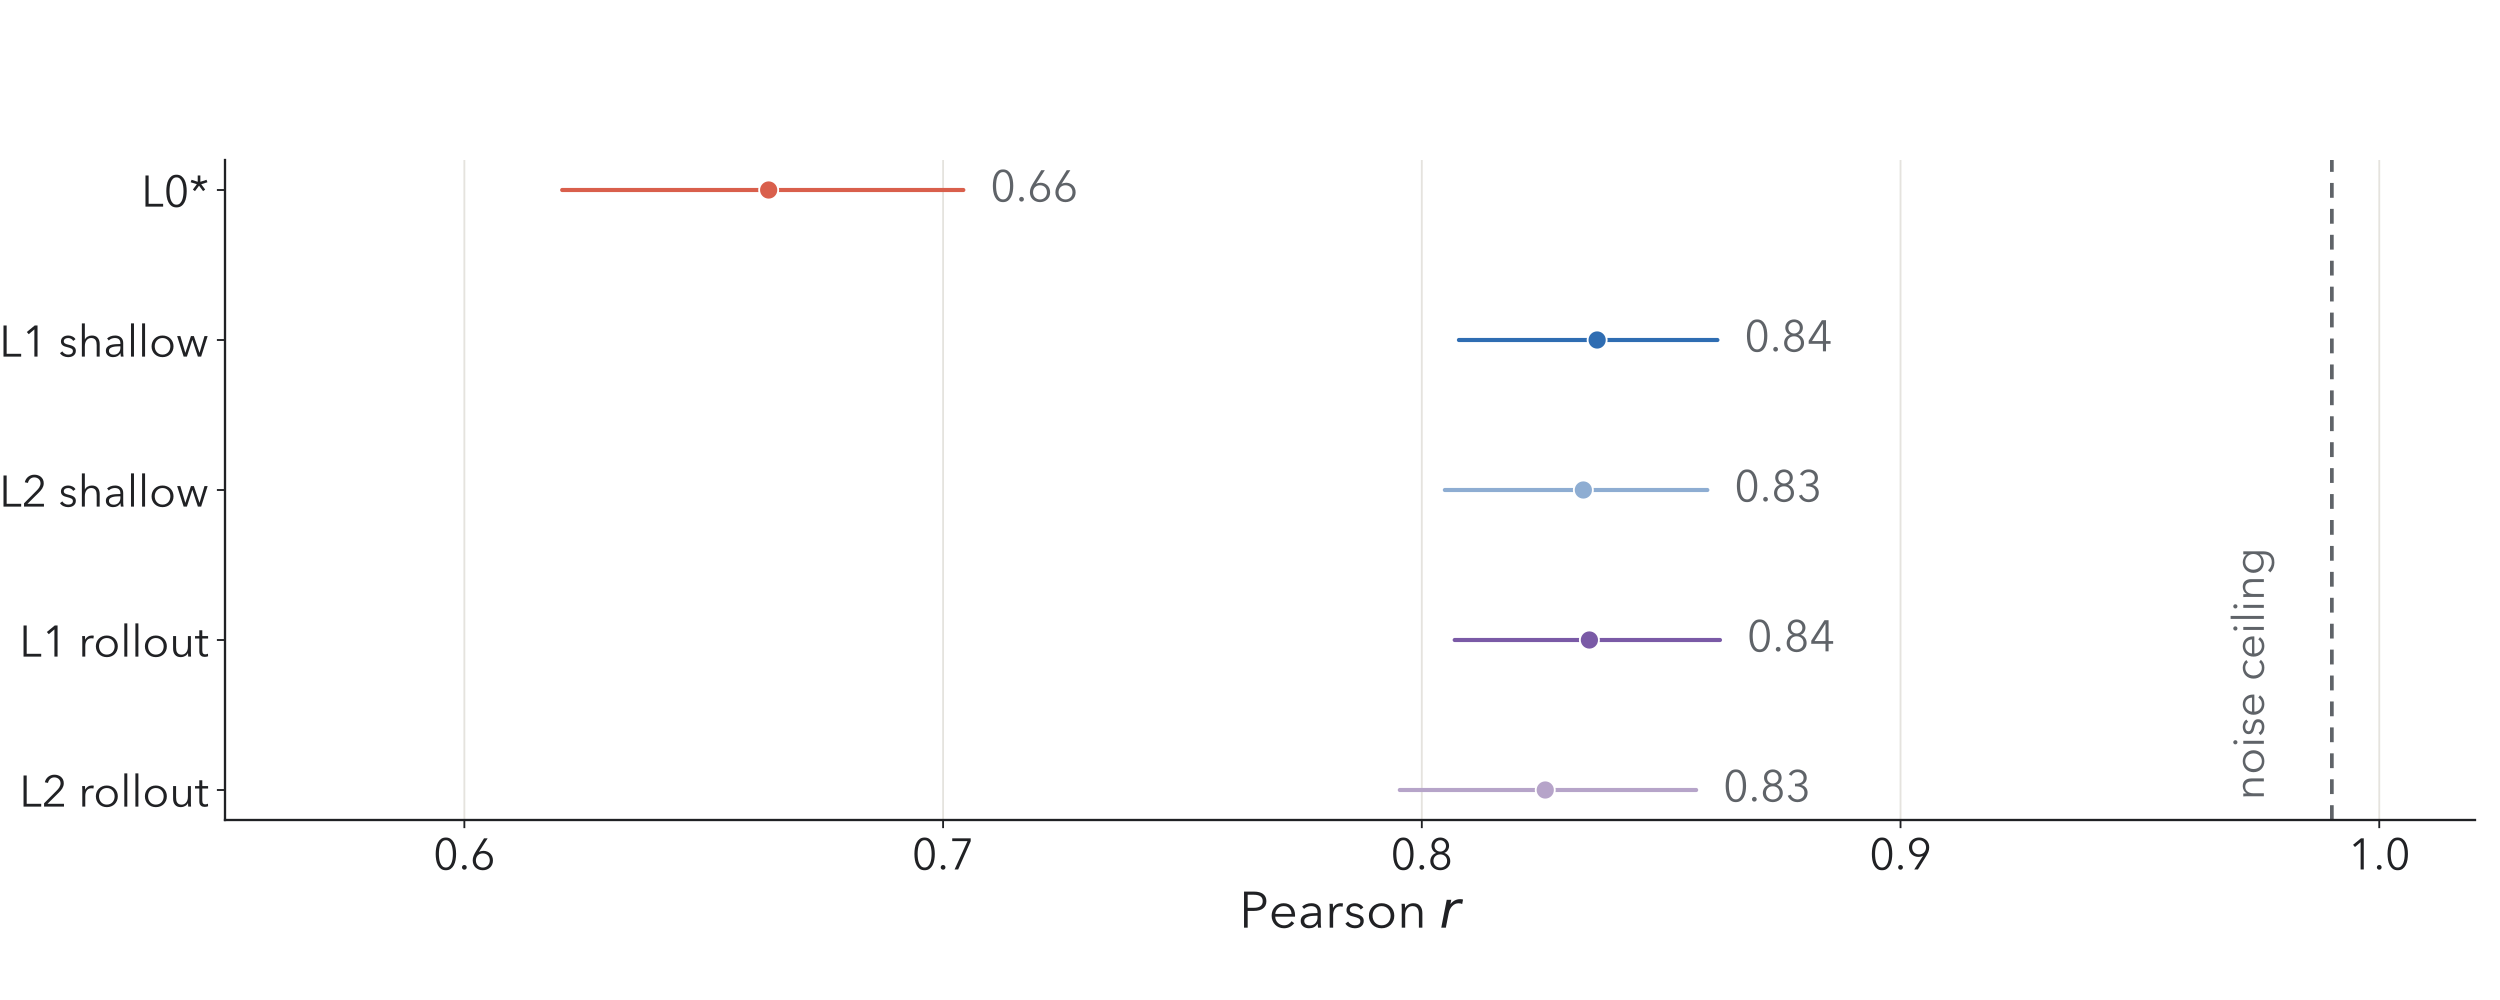
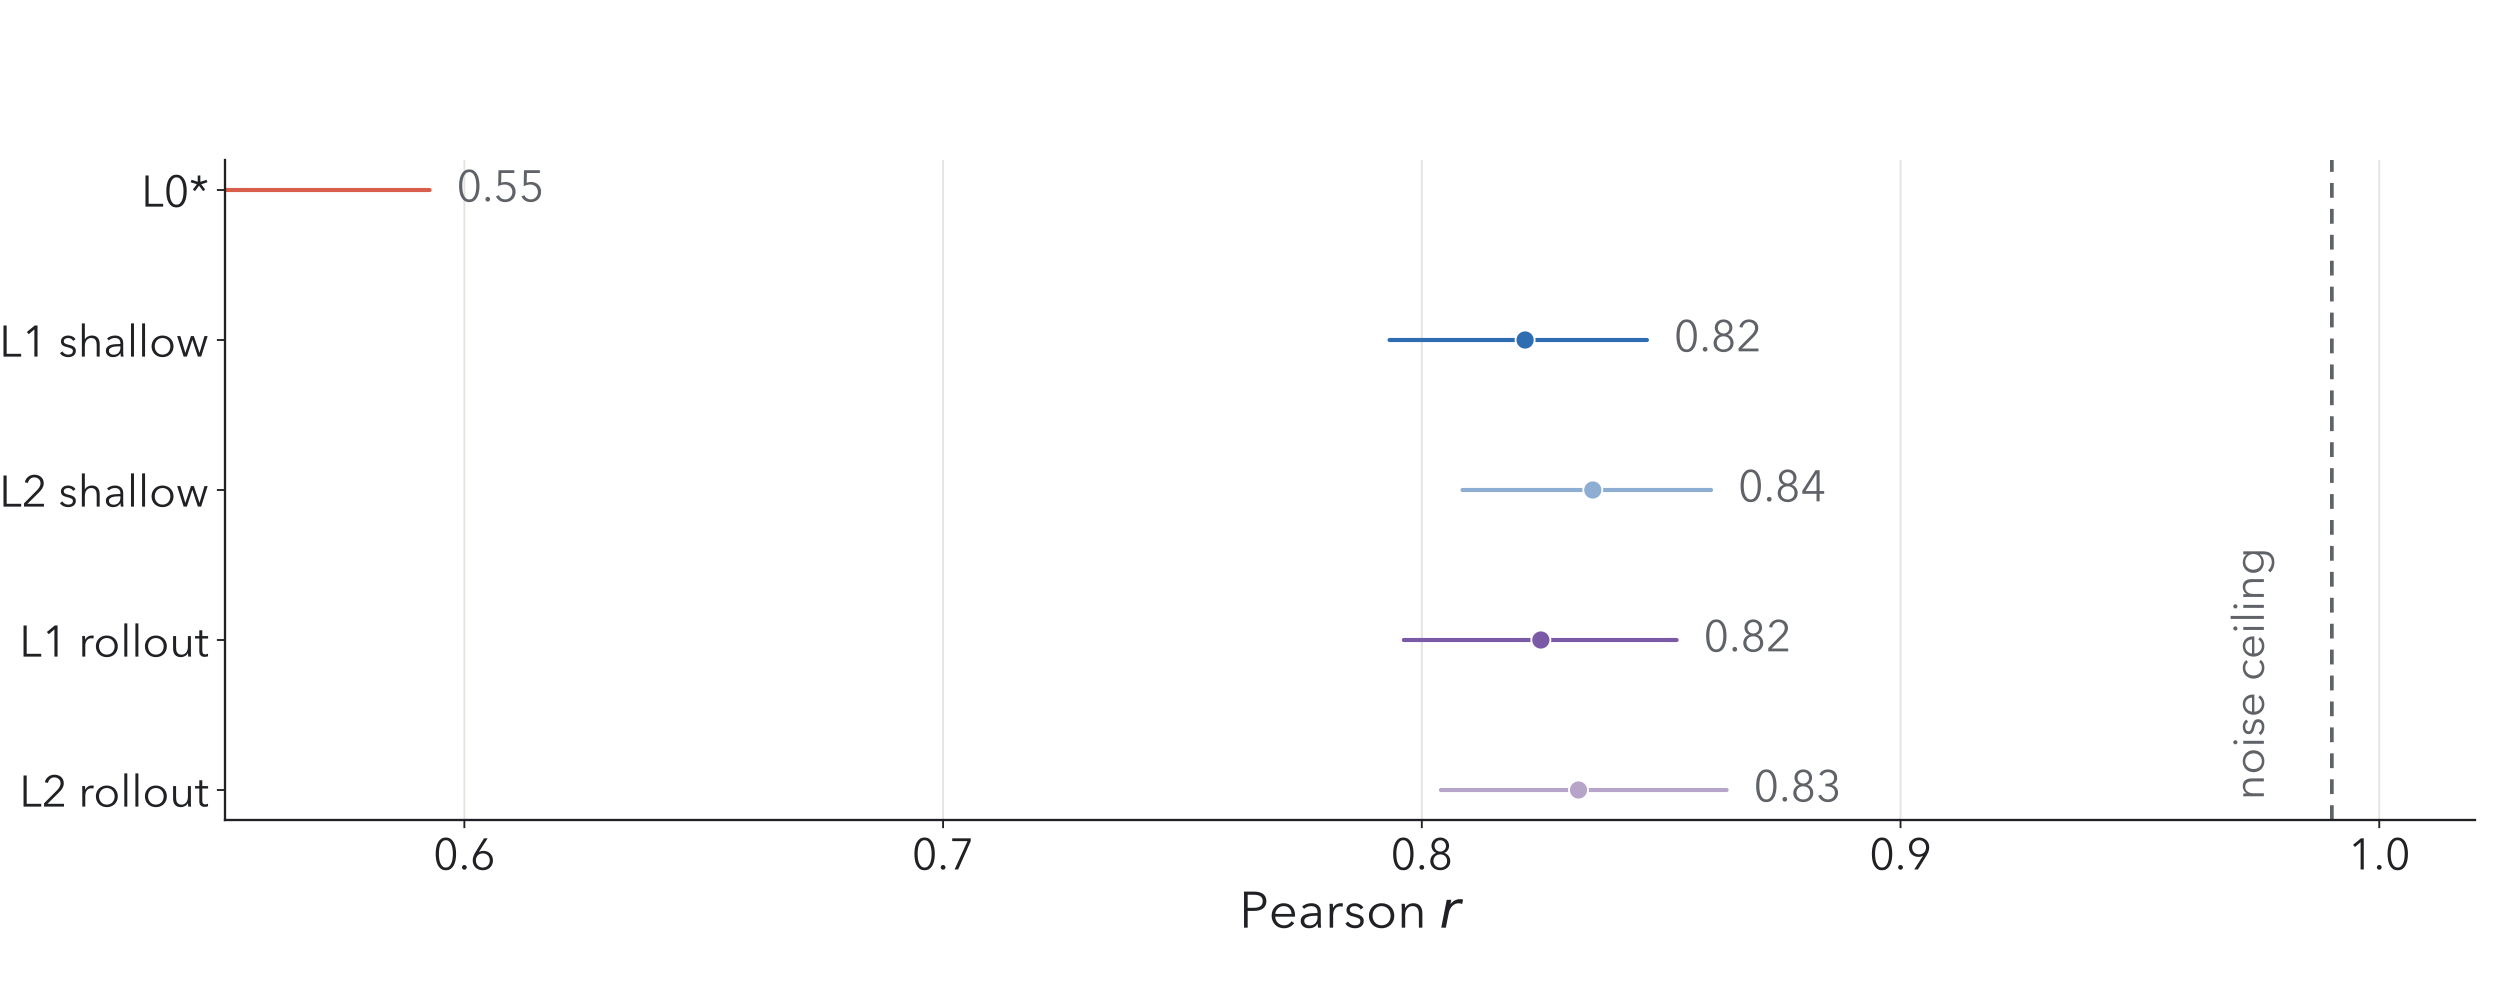
<svg xmlns="http://www.w3.org/2000/svg" xmlns:xlink="http://www.w3.org/1999/xlink" width="1080pt" height="432pt" viewBox="0 0 1080 432" version="1.1">
  <defs>
    <style type="text/css">*{stroke-linejoin: round; stroke-linecap: butt}</style>
  </defs>
  <g id="figure_1">
    <g id="patch_1">
      <path d="M 0 432  L 1080 432  L 1080 0  L 0 0  z " style="fill: #ffffff" />
    </g>
    <g id="axes_1">
      <g id="patch_2">
        <path d="M 97.2 354.24  L 1069.2 354.24  L 1069.2 69.12  L 97.2 69.12  z " style="fill: #ffffff" />
      </g>
      <g id="matplotlib.axis_1">
        <g id="xtick_1">
          <g id="line2d_1">
-             <path d="M 200.604 354.24  L 200.604 69.12  " clip-path="url(#p06cc515886)" style="fill: none; stroke: #d8d4cc; stroke-opacity: 0.65; stroke-width: 0.8; stroke-linecap: square" />
+             <path d="M 200.604 354.24  L 200.604 69.12  " clip-path="url(#p4daf76c35a)" style="fill: none; stroke: #d8d4cc; stroke-opacity: 0.65; stroke-width: 0.8; stroke-linecap: square" />
          </g>
          <g id="line2d_2">
            <defs>
-               <path id="m8b36280942" d="M 0 0  L 0 3.5  " style="stroke: #202124; stroke-width: 0.8" />
+               <path id="m13118fd033" d="M 0 0  L 0 3.5  " style="stroke: #202124; stroke-width: 0.8" />
            </defs>
            <g>
-               <use xlink:href="#m8b36280942" x="200.604" y="354.24" style="fill: #202124; stroke: #202124; stroke-width: 0.8" />
+               <use xlink:href="#m13118fd033" x="200.604" y="354.24" style="fill: #202124; stroke: #202124; stroke-width: 0.8" />
            </g>
          </g>
          <g id="text_1">
            <g style="fill: #202124" transform="translate(187.1143 375.6028) scale(0.19 -0.19)">
              <defs>
                <path id="AvenirNext-Regular-30" d="M 1856 4646  Q 2278 4646 2563 4438  Q 2848 4230 3021 3894  Q 3194 3558 3267 3129  Q 3341 2701 3341 2259  Q 3341 1818 3267 1392  Q 3194 966 3021 630  Q 2848 294 2563 89  Q 2278 -115 1856 -115  Q 1427 -115 1142 89  Q 858 294 685 630  Q 512 966 441 1392  Q 371 1818 371 2259  Q 371 2701 441 3129  Q 512 3558 685 3894  Q 858 4230 1142 4438  Q 1427 4646 1856 4646  z M 1856 4256  Q 1555 4256 1356 4070  Q 1158 3885 1043 3597  Q 928 3309 883 2953  Q 838 2598 838 2259  Q 838 1920 883 1568  Q 928 1216 1043 931  Q 1158 646 1356 464  Q 1555 282 1856 282  Q 2150 282 2348 464  Q 2547 646 2662 931  Q 2778 1216 2826 1568  Q 2874 1920 2874 2259  Q 2874 2598 2826 2953  Q 2778 3309 2662 3597  Q 2547 3885 2348 4070  Q 2150 4256 1856 4256  z " transform="scale(0.015625)" />
                <path id="AvenirNext-Regular-2e" d="M 1178 307  Q 1178 173 1082 67  Q 986 -38 832 -38  Q 678 -38 582 67  Q 486 173 486 307  Q 486 442 582 547  Q 678 653 832 653  Q 986 653 1082 547  Q 1178 442 1178 307  z " transform="scale(0.015625)" />
                <path id="AvenirNext-Regular-36" d="M 1286 2554  L 1299 2541  Q 1402 2618 1587 2662  Q 1773 2707 1946 2707  Q 2240 2707 2493 2604  Q 2746 2502 2931 2320  Q 3117 2138 3222 1878  Q 3328 1619 3328 1312  Q 3328 992 3219 729  Q 3110 467 2912 281  Q 2714 96 2445 -9  Q 2176 -115 1856 -115  Q 1536 -115 1267 -9  Q 998 96 800 281  Q 602 467 493 729  Q 384 992 384 1312  Q 384 1664 505 1965  Q 627 2266 794 2541  L 2029 4531  L 2560 4531  L 1286 2554  z M 845 1312  Q 845 1088 918 899  Q 992 710 1126 572  Q 1261 435 1446 355  Q 1632 275 1856 275  Q 2080 275 2265 355  Q 2451 435 2585 572  Q 2720 710 2793 899  Q 2867 1088 2867 1312  Q 2867 1530 2796 1718  Q 2726 1907 2595 2044  Q 2464 2182 2275 2259  Q 2086 2336 1856 2336  Q 1626 2336 1437 2259  Q 1248 2182 1117 2044  Q 986 1907 915 1718  Q 845 1530 845 1312  z " transform="scale(0.015625)" />
              </defs>
              <use xlink:href="#AvenirNext-Regular-30" />
              <use xlink:href="#AvenirNext-Regular-2e" x="58" />
              <use xlink:href="#AvenirNext-Regular-36" x="84" />
            </g>
          </g>
        </g>
        <g id="xtick_2">
          <g id="line2d_3">
-             <path d="M 407.413 354.24  L 407.413 69.12  " clip-path="url(#p06cc515886)" style="fill: none; stroke: #d8d4cc; stroke-opacity: 0.65; stroke-width: 0.8; stroke-linecap: square" />
+             <path d="M 407.413 354.24  L 407.413 69.12  " clip-path="url(#p4daf76c35a)" style="fill: none; stroke: #d8d4cc; stroke-opacity: 0.65; stroke-width: 0.8; stroke-linecap: square" />
          </g>
          <g id="line2d_4">
            <g>
-               <use xlink:href="#m8b36280942" x="407.413" y="354.24" style="fill: #202124; stroke: #202124; stroke-width: 0.8" />
+               <use xlink:href="#m13118fd033" x="407.413" y="354.24" style="fill: #202124; stroke: #202124; stroke-width: 0.8" />
            </g>
          </g>
          <g id="text_2">
            <g style="fill: #202124" transform="translate(393.9228 375.6028) scale(0.19 -0.19)">
              <defs>
                <path id="AvenirNext-Regular-37" d="M 3187 4109  L 1363 0  L 845 0  L 2720 4122  L 499 4122  L 499 4531  L 3187 4531  L 3187 4109  z " transform="scale(0.015625)" />
              </defs>
              <use xlink:href="#AvenirNext-Regular-30" />
              <use xlink:href="#AvenirNext-Regular-2e" x="58" />
              <use xlink:href="#AvenirNext-Regular-37" x="84" />
            </g>
          </g>
        </g>
        <g id="xtick_3">
          <g id="line2d_5">
-             <path d="M 614.221 354.24  L 614.221 69.12  " clip-path="url(#p06cc515886)" style="fill: none; stroke: #d8d4cc; stroke-opacity: 0.65; stroke-width: 0.8; stroke-linecap: square" />
+             <path d="M 614.221 354.24  L 614.221 69.12  " clip-path="url(#p4daf76c35a)" style="fill: none; stroke: #d8d4cc; stroke-opacity: 0.65; stroke-width: 0.8; stroke-linecap: square" />
          </g>
          <g id="line2d_6">
            <g>
-               <use xlink:href="#m8b36280942" x="614.221" y="354.24" style="fill: #202124; stroke: #202124; stroke-width: 0.8" />
+               <use xlink:href="#m13118fd033" x="614.221" y="354.24" style="fill: #202124; stroke: #202124; stroke-width: 0.8" />
            </g>
          </g>
          <g id="text_3">
            <g style="fill: #202124" transform="translate(600.7313 375.6028) scale(0.19 -0.19)">
              <defs>
                <path id="AvenirNext-Regular-38" d="M 2451 2400  Q 2822 2291 3065 1971  Q 3309 1651 3309 1190  Q 3309 890 3190 650  Q 3072 410 2873 240  Q 2675 70 2409 -22  Q 2144 -115 1856 -115  Q 1568 -115 1302 -22  Q 1037 70 838 240  Q 640 410 521 650  Q 403 890 403 1190  Q 403 1421 467 1616  Q 531 1811 646 1968  Q 762 2125 918 2233  Q 1075 2342 1261 2400  L 1261 2413  Q 1107 2464 982 2563  Q 858 2662 768 2800  Q 678 2938 627 3101  Q 576 3264 576 3437  Q 576 3712 678 3936  Q 781 4160 957 4317  Q 1133 4474 1363 4560  Q 1594 4646 1856 4646  Q 2112 4646 2345 4560  Q 2579 4474 2755 4317  Q 2931 4160 3033 3936  Q 3136 3712 3136 3437  Q 3136 3264 3085 3101  Q 3034 2938 2944 2800  Q 2854 2662 2729 2563  Q 2605 2464 2451 2413  L 2451 2400  z M 1024 3411  Q 1024 3232 1088 3085  Q 1152 2938 1267 2829  Q 1382 2720 1532 2659  Q 1683 2598 1856 2598  Q 2029 2598 2179 2659  Q 2330 2720 2445 2829  Q 2560 2938 2624 3085  Q 2688 3232 2688 3411  Q 2688 3590 2624 3747  Q 2560 3904 2448 4016  Q 2336 4128 2185 4192  Q 2035 4256 1856 4256  Q 1677 4256 1526 4192  Q 1376 4128 1264 4016  Q 1152 3904 1088 3747  Q 1024 3590 1024 3411  z M 864 1242  Q 864 1037 934 857  Q 1005 678 1136 550  Q 1267 422 1449 348  Q 1632 275 1856 275  Q 2080 275 2262 348  Q 2445 422 2576 550  Q 2707 678 2777 857  Q 2848 1037 2848 1242  Q 2848 1446 2777 1619  Q 2707 1792 2576 1920  Q 2445 2048 2262 2118  Q 2080 2189 1856 2189  Q 1632 2189 1449 2118  Q 1267 2048 1136 1920  Q 1005 1792 934 1619  Q 864 1446 864 1242  z " transform="scale(0.015625)" />
              </defs>
              <use xlink:href="#AvenirNext-Regular-30" />
              <use xlink:href="#AvenirNext-Regular-2e" x="58" />
              <use xlink:href="#AvenirNext-Regular-38" x="84" />
            </g>
          </g>
        </g>
        <g id="xtick_4">
          <g id="line2d_7">
-             <path d="M 821.03 354.24  L 821.03 69.12  " clip-path="url(#p06cc515886)" style="fill: none; stroke: #d8d4cc; stroke-opacity: 0.65; stroke-width: 0.8; stroke-linecap: square" />
+             <path d="M 821.03 354.24  L 821.03 69.12  " clip-path="url(#p4daf76c35a)" style="fill: none; stroke: #d8d4cc; stroke-opacity: 0.65; stroke-width: 0.8; stroke-linecap: square" />
          </g>
          <g id="line2d_8">
            <g>
-               <use xlink:href="#m8b36280942" x="821.03" y="354.24" style="fill: #202124; stroke: #202124; stroke-width: 0.8" />
+               <use xlink:href="#m13118fd033" x="821.03" y="354.24" style="fill: #202124; stroke: #202124; stroke-width: 0.8" />
            </g>
          </g>
          <g id="text_4">
            <g style="fill: #202124" transform="translate(807.5398 375.6028) scale(0.19 -0.19)">
              <defs>
                <path id="AvenirNext-Regular-39" d="M 2438 1978  L 2426 1990  Q 2323 1914 2137 1869  Q 1952 1824 1779 1824  Q 1485 1824 1232 1926  Q 979 2029 793 2211  Q 608 2394 502 2653  Q 397 2912 397 3219  Q 397 3533 505 3798  Q 614 4064 812 4249  Q 1011 4435 1280 4540  Q 1549 4646 1869 4646  Q 2189 4646 2457 4540  Q 2726 4435 2924 4249  Q 3123 4064 3232 3798  Q 3341 3533 3341 3219  Q 3341 2867 3219 2566  Q 3098 2266 2931 1990  L 1696 0  L 1165 0  L 2438 1978  z M 2880 3219  Q 2880 3437 2806 3629  Q 2733 3821 2598 3958  Q 2464 4096 2278 4176  Q 2093 4256 1869 4256  Q 1645 4256 1459 4176  Q 1274 4096 1139 3958  Q 1005 3821 931 3629  Q 858 3437 858 3219  Q 858 3002 928 2813  Q 998 2624 1129 2486  Q 1261 2349 1449 2272  Q 1638 2195 1869 2195  Q 2099 2195 2288 2272  Q 2477 2349 2608 2486  Q 2739 2624 2809 2813  Q 2880 3002 2880 3219  z " transform="scale(0.015625)" />
              </defs>
              <use xlink:href="#AvenirNext-Regular-30" />
              <use xlink:href="#AvenirNext-Regular-2e" x="58" />
              <use xlink:href="#AvenirNext-Regular-39" x="84" />
            </g>
          </g>
        </g>
        <g id="xtick_5">
          <g id="line2d_9">
-             <path d="M 1027.838 354.24  L 1027.838 69.12  " clip-path="url(#p06cc515886)" style="fill: none; stroke: #d8d4cc; stroke-opacity: 0.65; stroke-width: 0.8; stroke-linecap: square" />
+             <path d="M 1027.838 354.24  L 1027.838 69.12  " clip-path="url(#p4daf76c35a)" style="fill: none; stroke: #d8d4cc; stroke-opacity: 0.65; stroke-width: 0.8; stroke-linecap: square" />
          </g>
          <g id="line2d_10">
            <g>
-               <use xlink:href="#m8b36280942" x="1027.838" y="354.24" style="fill: #202124; stroke: #202124; stroke-width: 0.8" />
+               <use xlink:href="#m13118fd033" x="1027.838" y="354.24" style="fill: #202124; stroke: #202124; stroke-width: 0.8" />
            </g>
          </g>
          <g id="text_5">
            <g style="fill: #202124" transform="translate(1014.348 375.6028) scale(0.19 -0.19)">
              <defs>
                <path id="AvenirNext-Regular-31" d="M 2291 0  L 1830 0  L 1830 3962  L 1011 3264  L 730 3584  L 1882 4531  L 2291 4531  L 2291 0  z " transform="scale(0.015625)" />
              </defs>
              <use xlink:href="#AvenirNext-Regular-31" />
              <use xlink:href="#AvenirNext-Regular-2e" x="58" />
              <use xlink:href="#AvenirNext-Regular-30" x="84" />
            </g>
          </g>
        </g>
        <g id="text_6">
          <g style="fill: #202124" transform="translate(535.35 400.7934) scale(0.22 -0.22)">
            <defs>
              <path id="AvenirNext-Regular-50" d="M 602 4531  L 1882 4531  Q 2227 4531 2508 4457  Q 2790 4384 2992 4233  Q 3194 4083 3302 3856  Q 3411 3629 3411 3322  Q 3411 3014 3299 2787  Q 3187 2560 2985 2409  Q 2784 2259 2499 2182  Q 2214 2106 1869 2106  L 1062 2106  L 1062 0  L 602 0  L 602 4531  z M 1062 2496  L 1843 2496  Q 2387 2496 2668 2707  Q 2950 2918 2950 3322  Q 2950 3744 2659 3939  Q 2368 4134 1843 4134  L 1062 4134  L 1062 2496  z " transform="scale(0.015625)" />
              <path id="AvenirNext-Regular-65" d="M 2861 1728  Q 2842 2150 2589 2428  Q 2336 2707 1869 2707  Q 1651 2707 1465 2627  Q 1280 2547 1139 2409  Q 998 2272 915 2096  Q 832 1920 819 1728  L 2861 1728  z M 3302 1587  Q 3302 1542 3302 1491  Q 3302 1440 3296 1382  L 813 1382  Q 819 1158 902 960  Q 986 762 1133 614  Q 1280 467 1478 380  Q 1677 294 1907 294  Q 2246 294 2492 451  Q 2739 608 2867 813  L 3194 557  Q 2925 218 2601 70  Q 2278 -77 1907 -77  Q 1574 -77 1289 41  Q 1005 160 800 371  Q 595 582 476 870  Q 358 1158 358 1498  Q 358 1837 473 2125  Q 589 2413 793 2624  Q 998 2835 1273 2953  Q 1549 3072 1869 3072  Q 2221 3072 2489 2953  Q 2758 2835 2937 2633  Q 3117 2432 3209 2163  Q 3302 1894 3302 1587  z " transform="scale(0.015625)" />
              <path id="AvenirNext-Regular-61" d="M 2464 1933  Q 2464 2323 2259 2515  Q 2054 2707 1664 2707  Q 1395 2707 1164 2611  Q 934 2515 774 2355  L 531 2643  Q 717 2829 1021 2950  Q 1325 3072 1709 3072  Q 1952 3072 2163 3005  Q 2374 2938 2534 2803  Q 2694 2669 2784 2464  Q 2874 2259 2874 1984  L 2874 672  Q 2874 499 2886 313  Q 2899 128 2925 0  L 2534 0  Q 2515 109 2502 237  Q 2490 365 2490 486  L 2477 486  Q 2272 186 2013 54  Q 1754 -77 1389 -77  Q 1216 -77 1033 -29  Q 851 19 700 128  Q 550 237 451 409  Q 352 582 352 832  Q 352 1178 528 1379  Q 704 1581 998 1680  Q 1293 1779 1673 1808  Q 2054 1837 2464 1837  L 2464 1933  z M 2336 1498  Q 2067 1498 1795 1475  Q 1523 1453 1302 1385  Q 1082 1318 941 1190  Q 800 1062 800 851  Q 800 691 861 582  Q 922 474 1024 406  Q 1126 339 1251 310  Q 1376 282 1504 282  Q 1734 282 1913 362  Q 2093 442 2214 579  Q 2336 717 2400 896  Q 2464 1075 2464 1274  L 2464 1498  L 2336 1498  z " transform="scale(0.015625)" />
              <path id="AvenirNext-Regular-72" d="M 576 2336  Q 576 2458 569 2650  Q 563 2842 550 2995  L 966 2995  Q 979 2874 985 2726  Q 992 2579 992 2483  L 1005 2483  Q 1133 2746 1389 2909  Q 1645 3072 1965 3072  Q 2048 3072 2115 3065  Q 2182 3059 2253 3040  L 2195 2630  Q 2157 2643 2067 2656  Q 1978 2669 1888 2669  Q 1715 2669 1555 2605  Q 1395 2541 1276 2403  Q 1158 2266 1084 2051  Q 1011 1837 1011 1536  L 1011 0  L 576 0  L 576 2336  L 576 2336  z " transform="scale(0.015625)" />
              <path id="AvenirNext-Regular-73" d="M 2170 2285  Q 2074 2470 1878 2588  Q 1683 2707 1434 2707  Q 1318 2707 1203 2681  Q 1088 2656 998 2598  Q 909 2541 854 2451  Q 800 2362 800 2240  Q 800 2029 973 1917  Q 1146 1805 1517 1728  Q 2048 1619 2301 1411  Q 2554 1203 2554 851  Q 2554 595 2454 419  Q 2355 243 2195 131  Q 2035 19 1833 -29  Q 1632 -77 1427 -77  Q 1088 -77 768 64  Q 448 205 243 506  L 589 762  Q 704 563 928 428  Q 1152 294 1421 294  Q 1562 294 1690 320  Q 1818 346 1914 410  Q 2010 474 2067 573  Q 2125 672 2125 819  Q 2125 1056 1897 1174  Q 1670 1293 1242 1395  Q 1107 1427 956 1475  Q 806 1523 678 1616  Q 550 1709 467 1849  Q 384 1990 384 2202  Q 384 2432 473 2595  Q 563 2758 713 2864  Q 864 2970 1056 3021  Q 1248 3072 1453 3072  Q 1766 3072 2060 2931  Q 2355 2790 2502 2534  L 2170 2285  z " transform="scale(0.015625)" />
              <path id="AvenirNext-Regular-6f" d="M 3552 1498  Q 3552 1158 3433 870  Q 3315 582 3104 371  Q 2893 160 2598 41  Q 2304 -77 1952 -77  Q 1606 -77 1312 41  Q 1018 160 806 371  Q 595 582 476 870  Q 358 1158 358 1498  Q 358 1837 476 2125  Q 595 2413 806 2624  Q 1018 2835 1312 2953  Q 1606 3072 1952 3072  Q 2304 3072 2598 2953  Q 2893 2835 3104 2624  Q 3315 2413 3433 2125  Q 3552 1837 3552 1498  z M 3091 1498  Q 3091 1747 3011 1968  Q 2931 2189 2784 2352  Q 2637 2515 2425 2611  Q 2214 2707 1952 2707  Q 1690 2707 1482 2611  Q 1274 2515 1126 2352  Q 979 2189 899 1968  Q 819 1747 819 1498  Q 819 1248 899 1027  Q 979 806 1126 643  Q 1274 480 1482 387  Q 1690 294 1952 294  Q 2214 294 2425 387  Q 2637 480 2784 643  Q 2931 806 3011 1027  Q 3091 1248 3091 1498  z " transform="scale(0.015625)" />
              <path id="AvenirNext-Regular-6e" d="M 966 2995  Q 979 2874 985 2726  Q 992 2579 992 2483  L 1005 2483  Q 1133 2746 1421 2909  Q 1709 3072 2029 3072  Q 2598 3072 2883 2733  Q 3168 2394 3168 1837  L 3168 0  L 2733 0  L 2733 1658  Q 2733 1894 2694 2086  Q 2656 2278 2563 2416  Q 2470 2554 2313 2630  Q 2157 2707 1920 2707  Q 1747 2707 1584 2636  Q 1421 2566 1293 2422  Q 1165 2278 1088 2057  Q 1011 1837 1011 1536  L 1011 0  L 576 0  L 576 2336  Q 576 2458 569 2650  Q 563 2842 550 2995  L 966 2995  z " transform="scale(0.015625)" />
              <path id="AvenirNext-Regular-20" transform="scale(0.015625)" />
              <path id="DejaVuSans-Oblique-72" d="M 2853 2969  Q 2766 3016 2653 3041  Q 2541 3066 2413 3066  Q 1953 3066 1609 2717  Q 1266 2369 1153 1784  L 800 0  L 225 0  L 909 3500  L 1484 3500  L 1375 2956  Q 1603 3259 1920 3421  Q 2238 3584 2597 3584  Q 2691 3584 2781 3573  Q 2872 3563 2963 3538  L 2853 2969  z " transform="scale(0.015625)" />
            </defs>
            <use xlink:href="#AvenirNext-Regular-50" transform="translate(0 0.203125)" />
            <use xlink:href="#AvenirNext-Regular-65" transform="translate(57.99999 0.203125)" />
            <use xlink:href="#AvenirNext-Regular-61" transform="translate(115.2 0.203125)" />
            <use xlink:href="#AvenirNext-Regular-72" transform="translate(168.6 0.203125)" />
            <use xlink:href="#AvenirNext-Regular-73" transform="translate(204.6 0.203125)" />
            <use xlink:href="#AvenirNext-Regular-6f" transform="translate(249 0.203125)" />
            <use xlink:href="#AvenirNext-Regular-6e" transform="translate(310.0999 0.203125)" />
            <use xlink:href="#AvenirNext-Regular-20" transform="translate(368.1999 0.203125)" />
            <use xlink:href="#DejaVuSans-Oblique-72" transform="translate(393.1999 0.203125)" />
          </g>
        </g>
      </g>
      <g id="matplotlib.axis_2">
        <g id="ytick_1">
          <g id="line2d_11">
            <defs>
-               <path id="m25cdbb0d28" d="M 0 0  L -3.5 0  " style="stroke: #202124; stroke-width: 0.8" />
+               <path id="mba4ae9fb03" d="M 0 0  L -3.5 0  " style="stroke: #202124; stroke-width: 0.8" />
            </defs>
            <g>
-               <use xlink:href="#m25cdbb0d28" x="97.2" y="341.28" style="fill: #202124; stroke: #202124; stroke-width: 0.8" />
+               <use xlink:href="#mba4ae9fb03" x="97.2" y="341.28" style="fill: #202124; stroke: #202124; stroke-width: 0.8" />
            </g>
          </g>
          <g id="text_7">
            <g style="fill: #202124" transform="translate(8.378281 348.4614) scale(0.19 -0.19)">
              <defs>
                <path id="AvenirNext-Regular-4c" d="M 1062 410  L 3174 410  L 3174 0  L 602 0  L 602 4531  L 1062 4531  L 1062 410  z " transform="scale(0.015625)" />
                <path id="AvenirNext-Regular-32" d="M 3226 0  L 326 0  L 326 480  L 2182 2355  Q 2285 2458 2384 2576  Q 2483 2694 2560 2822  Q 2637 2950 2681 3094  Q 2726 3238 2726 3392  Q 2726 3590 2656 3750  Q 2586 3910 2461 4022  Q 2336 4134 2173 4195  Q 2010 4256 1830 4256  Q 1466 4256 1216 4029  Q 966 3802 896 3450  L 442 3539  Q 486 3776 611 3981  Q 736 4186 918 4333  Q 1101 4480 1331 4563  Q 1562 4646 1830 4646  Q 2106 4646 2352 4566  Q 2598 4486 2784 4329  Q 2970 4173 3082 3939  Q 3194 3706 3194 3398  Q 3194 3181 3133 2995  Q 3072 2810 2973 2643  Q 2874 2477 2739 2326  Q 2605 2176 2458 2029  L 826 410  L 3226 410  L 3226 0  z " transform="scale(0.015625)" />
                <path id="AvenirNext-Regular-6c" d="M 1024 0  L 589 0  L 589 4838  L 1024 4838  L 1024 0  z " transform="scale(0.015625)" />
                <path id="AvenirNext-Regular-75" d="M 2752 0  Q 2739 122 2732 269  Q 2726 416 2726 512  L 2714 512  Q 2586 250 2298 86  Q 2010 -77 1690 -77  Q 1120 -77 835 262  Q 550 602 550 1158  L 550 2995  L 986 2995  L 986 1338  Q 986 1101 1024 909  Q 1062 717 1155 579  Q 1248 442 1405 365  Q 1562 288 1798 288  Q 1971 288 2134 358  Q 2298 429 2426 573  Q 2554 717 2630 937  Q 2707 1158 2707 1459  L 2707 2995  L 3142 2995  L 3142 659  Q 3142 538 3148 346  Q 3155 154 3168 0  L 2752 0  z " transform="scale(0.015625)" />
                <path id="AvenirNext-Regular-74" d="M 1926 2630  L 1082 2630  L 1082 883  Q 1082 717 1114 608  Q 1146 499 1206 438  Q 1267 378 1350 355  Q 1434 333 1530 333  Q 1619 333 1718 358  Q 1818 384 1907 429  L 1926 51  Q 1811 6 1686 -16  Q 1562 -38 1414 -38  Q 1293 -38 1158 -6  Q 1024 26 909 115  Q 794 205 720 358  Q 646 512 646 762  L 646 2630  L 26 2630  L 26 2995  L 646 2995  L 646 3840  L 1082 3840  L 1082 2995  L 1926 2995  L 1926 2630  z " transform="scale(0.015625)" />
              </defs>
              <use xlink:href="#AvenirNext-Regular-4c" />
              <use xlink:href="#AvenirNext-Regular-32" x="51" />
              <use xlink:href="#AvenirNext-Regular-20" x="109" />
              <use xlink:href="#AvenirNext-Regular-72" x="134" />
              <use xlink:href="#AvenirNext-Regular-6f" x="168.25" />
              <use xlink:href="#AvenirNext-Regular-6c" x="229.35" />
              <use xlink:href="#AvenirNext-Regular-6c" x="254.55" />
              <use xlink:href="#AvenirNext-Regular-6f" x="279.75" />
              <use xlink:href="#AvenirNext-Regular-75" x="340.85" />
              <use xlink:href="#AvenirNext-Regular-74" x="398.95" />
            </g>
          </g>
        </g>
        <g id="ytick_2">
          <g id="line2d_12">
            <g>
-               <use xlink:href="#m25cdbb0d28" x="97.2" y="276.48" style="fill: #202124; stroke: #202124; stroke-width: 0.8" />
+               <use xlink:href="#mba4ae9fb03" x="97.2" y="276.48" style="fill: #202124; stroke: #202124; stroke-width: 0.8" />
            </g>
          </g>
          <g id="text_8">
            <g style="fill: #202124" transform="translate(8.378281 283.6614) scale(0.19 -0.19)">
              <use xlink:href="#AvenirNext-Regular-4c" />
              <use xlink:href="#AvenirNext-Regular-31" x="51" />
              <use xlink:href="#AvenirNext-Regular-20" x="109" />
              <use xlink:href="#AvenirNext-Regular-72" x="134" />
              <use xlink:href="#AvenirNext-Regular-6f" x="168.25" />
              <use xlink:href="#AvenirNext-Regular-6c" x="229.35" />
              <use xlink:href="#AvenirNext-Regular-6c" x="254.55" />
              <use xlink:href="#AvenirNext-Regular-6f" x="279.75" />
              <use xlink:href="#AvenirNext-Regular-75" x="340.85" />
              <use xlink:href="#AvenirNext-Regular-74" x="398.95" />
            </g>
          </g>
        </g>
        <g id="ytick_3">
          <g id="line2d_13">
            <g>
-               <use xlink:href="#m25cdbb0d28" x="97.2" y="211.68" style="fill: #202124; stroke: #202124; stroke-width: 0.8" />
+               <use xlink:href="#mba4ae9fb03" x="97.2" y="211.68" style="fill: #202124; stroke: #202124; stroke-width: 0.8" />
            </g>
          </g>
          <g id="text_9">
            <g style="fill: #202124" transform="translate(-0.278594 218.8614) scale(0.19 -0.19)">
              <defs>
                <path id="AvenirNext-Regular-68" d="M 1037 2502  Q 1158 2765 1440 2918  Q 1722 3072 2042 3072  Q 2611 3072 2896 2733  Q 3181 2394 3181 1837  L 3181 0  L 2746 0  L 2746 1658  Q 2746 1894 2707 2086  Q 2669 2278 2576 2416  Q 2483 2554 2326 2630  Q 2170 2707 1933 2707  Q 1760 2707 1597 2636  Q 1434 2566 1306 2422  Q 1178 2278 1101 2057  Q 1024 1837 1024 1536  L 1024 0  L 589 0  L 589 4838  L 1024 4838  L 1024 2502  L 1037 2502  z " transform="scale(0.015625)" />
                <path id="AvenirNext-Regular-77" d="M 634 2995  L 1357 563  L 1370 563  L 2176 2995  L 2598 2995  L 3418 563  L 3430 563  L 4147 2995  L 4608 2995  L 3661 0  L 3187 0  L 2387 2426  L 2374 2426  L 1587 0  L 1114 0  L 166 2995  L 634 2995  z " transform="scale(0.015625)" />
              </defs>
              <use xlink:href="#AvenirNext-Regular-4c" />
              <use xlink:href="#AvenirNext-Regular-32" x="51" />
              <use xlink:href="#AvenirNext-Regular-20" x="109" />
              <use xlink:href="#AvenirNext-Regular-73" x="134" />
              <use xlink:href="#AvenirNext-Regular-68" x="178.4" />
              <use xlink:href="#AvenirNext-Regular-61" x="236.7" />
              <use xlink:href="#AvenirNext-Regular-6c" x="290.1" />
              <use xlink:href="#AvenirNext-Regular-6c" x="315.3" />
              <use xlink:href="#AvenirNext-Regular-6f" x="340.5" />
              <use xlink:href="#AvenirNext-Regular-77" x="401.6" />
            </g>
          </g>
        </g>
        <g id="ytick_4">
          <g id="line2d_14">
            <g>
-               <use xlink:href="#m25cdbb0d28" x="97.2" y="146.88" style="fill: #202124; stroke: #202124; stroke-width: 0.8" />
+               <use xlink:href="#mba4ae9fb03" x="97.2" y="146.88" style="fill: #202124; stroke: #202124; stroke-width: 0.8" />
            </g>
          </g>
          <g id="text_10">
            <g style="fill: #202124" transform="translate(-0.278594 154.0614) scale(0.19 -0.19)">
              <use xlink:href="#AvenirNext-Regular-4c" />
              <use xlink:href="#AvenirNext-Regular-31" x="51" />
              <use xlink:href="#AvenirNext-Regular-20" x="109" />
              <use xlink:href="#AvenirNext-Regular-73" x="134" />
              <use xlink:href="#AvenirNext-Regular-68" x="178.4" />
              <use xlink:href="#AvenirNext-Regular-61" x="236.7" />
              <use xlink:href="#AvenirNext-Regular-6c" x="290.1" />
              <use xlink:href="#AvenirNext-Regular-6c" x="315.3" />
              <use xlink:href="#AvenirNext-Regular-6f" x="340.5" />
              <use xlink:href="#AvenirNext-Regular-77" x="401.6" />
            </g>
          </g>
        </g>
        <g id="ytick_5">
          <g id="line2d_15">
            <g>
-               <use xlink:href="#m25cdbb0d28" x="97.2" y="82.08" style="fill: #202124; stroke: #202124; stroke-width: 0.8" />
+               <use xlink:href="#mba4ae9fb03" x="97.2" y="82.08" style="fill: #202124; stroke: #202124; stroke-width: 0.8" />
            </g>
          </g>
          <g id="text_11">
            <g style="fill: #202124" transform="translate(61.05281 89.26141) scale(0.19 -0.19)">
              <defs>
                <path id="AvenirNext-Regular-2a" d="M 1613 3616  L 2509 3904  L 2643 3546  L 1741 3258  L 2317 2483  L 2010 2253  L 1421 3046  L 832 2253  L 525 2483  L 1101 3258  L 198 3546  L 333 3904  L 1229 3616  L 1229 4531  L 1613 4531  L 1613 3616  z " transform="scale(0.015625)" />
              </defs>
              <use xlink:href="#AvenirNext-Regular-4c" />
              <use xlink:href="#AvenirNext-Regular-30" x="51" />
              <use xlink:href="#AvenirNext-Regular-2a" x="109" />
            </g>
          </g>
        </g>
      </g>
      <g id="line2d_16">
-         <path d="M 1007.364 354.24  L 1007.364 69.12  " clip-path="url(#p06cc515886)" style="fill: none; stroke-dasharray: 6.4,4.8; stroke-dashoffset: 0; stroke: #5f6368; stroke-width: 1.6" />
+         <path d="M 1007.364 354.24  L 1007.364 69.12  " clip-path="url(#p4daf76c35a)" style="fill: none; stroke-dasharray: 6.4,4.8; stroke-dashoffset: 0; stroke: #5f6368; stroke-width: 1.6" />
      </g>
      <g id="line2d_17">
-         <path d="M 604.723 341.28  L 732.721 341.28  " clip-path="url(#p06cc515886)" style="fill: none; stroke: #b6a4c9; stroke-width: 1.8; stroke-linecap: round" />
+         <path d="M 622.502 341.28  L 745.88 341.28  " clip-path="url(#p4daf76c35a)" style="fill: none; stroke: #b6a4c9; stroke-width: 1.8; stroke-linecap: round" />
      </g>
      <g id="line2d_18">
-         <path d="M 628.437 276.48  L 743.018 276.48  " clip-path="url(#p06cc515886)" style="fill: none; stroke: #7a5aa6; stroke-width: 1.8; stroke-linecap: round" />
+         <path d="M 606.481 276.48  L 724.27 276.48  " clip-path="url(#p4daf76c35a)" style="fill: none; stroke: #7a5aa6; stroke-width: 1.8; stroke-linecap: round" />
      </g>
      <g id="line2d_19">
-         <path d="M 624.188 211.68  L 737.557 211.68  " clip-path="url(#p06cc515886)" style="fill: none; stroke: #8eadd2; stroke-width: 1.8; stroke-linecap: round" />
+         <path d="M 631.824 211.68  L 739.15 211.68  " clip-path="url(#p4daf76c35a)" style="fill: none; stroke: #8eadd2; stroke-width: 1.8; stroke-linecap: round" />
      </g>
      <g id="line2d_20">
-         <path d="M 630.266 146.88  L 741.908 146.88  " clip-path="url(#p06cc515886)" style="fill: none; stroke: #2f6db2; stroke-width: 1.8; stroke-linecap: round" />
+         <path d="M 600.296 146.88  L 711.45 146.88  " clip-path="url(#p4daf76c35a)" style="fill: none; stroke: #2f6db2; stroke-width: 1.8; stroke-linecap: round" />
      </g>
      <g id="line2d_21">
-         <path d="M 242.873 82.08  L 416.149 82.08  " clip-path="url(#p06cc515886)" style="fill: none; stroke: #d95f4c; stroke-width: 1.8; stroke-linecap: round" />
+         <path d="M -1 82.08  L 185.554 82.08  " clip-path="url(#p4daf76c35a)" style="fill: none; stroke: #d95f4c; stroke-width: 1.8; stroke-linecap: round" />
      </g>
      <g id="patch_3">
        <path d="M 97.2 354.24  L 97.2 69.12  " style="fill: none; stroke: #202124; stroke-linejoin: miter; stroke-linecap: square" />
      </g>
      <g id="patch_4">
        <path d="M 97.2 354.24  L 1069.2 354.24  " style="fill: none; stroke: #202124; stroke-linejoin: miter; stroke-linecap: square" />
      </g>
      <g id="PathCollection_1">
        <defs>
-           <path id="m642e245d26" d="M 0 4.123  C 1.093 4.123 2.142 3.689 2.915 2.915  C 3.689 2.142 4.123 1.093 4.123 0  C 4.123 -1.093 3.689 -2.142 2.915 -2.915  C 2.142 -3.689 1.093 -4.123 0 -4.123  C -1.093 -4.123 -2.142 -3.689 -2.915 -2.915  C -3.689 -2.142 -4.123 -1.093 -4.123 0  C -4.123 1.093 -3.689 2.142 -2.915 2.915  C -2.142 3.689 -1.093 4.123 0 4.123  z " style="stroke: #ffffff; stroke-width: 0.8" />
+           <path id="m154ddbebd3" d="M 0 4.123  C 1.093 4.123 2.142 3.689 2.915 2.915  C 3.689 2.142 4.123 1.093 4.123 0  C 4.123 -1.093 3.689 -2.142 2.915 -2.915  C 2.142 -3.689 1.093 -4.123 0 -4.123  C -1.093 -4.123 -2.142 -3.689 -2.915 -2.915  C -3.689 -2.142 -4.123 -1.093 -4.123 0  C -4.123 1.093 -3.689 2.142 -2.915 2.915  C -2.142 3.689 -1.093 4.123 0 4.123  z " style="stroke: #ffffff; stroke-width: 0.8" />
        </defs>
-         <g clip-path="url(#p06cc515886)">
-           <use xlink:href="#m642e245d26" x="667.547" y="341.28" style="fill: #b6a4c9; stroke: #ffffff; stroke-width: 0.8" />
+         <g clip-path="url(#p4daf76c35a)">
+           <use xlink:href="#m154ddbebd3" x="681.923" y="341.28" style="fill: #b6a4c9; stroke: #ffffff; stroke-width: 0.8" />
        </g>
      </g>
      <g id="text_12">
-         <g style="fill: #5f6368" transform="translate(744.3852 346.1814) scale(0.19 -0.19)">
+         <g style="fill: #5f6368" transform="translate(757.5438 346.1814) scale(0.19 -0.19)">
          <defs>
            <path id="AvenirNext-Regular-33" d="M 1370 2573  L 1568 2573  Q 1786 2573 1978 2617  Q 2170 2662 2314 2761  Q 2458 2861 2541 3021  Q 2624 3181 2624 3405  Q 2624 3597 2553 3753  Q 2483 3910 2358 4022  Q 2234 4134 2070 4195  Q 1907 4256 1728 4256  Q 1440 4256 1219 4121  Q 998 3987 864 3725  L 474 3930  Q 685 4294 1011 4470  Q 1338 4646 1754 4646  Q 2022 4646 2262 4566  Q 2502 4486 2684 4332  Q 2867 4179 2972 3952  Q 3078 3725 3078 3430  Q 3078 3027 2854 2755  Q 2630 2483 2291 2394  L 2291 2381  Q 2682 2298 2944 2006  Q 3206 1715 3206 1254  Q 3206 928 3088 675  Q 2970 422 2771 246  Q 2573 70 2307 -22  Q 2042 -115 1747 -115  Q 1248 -115 877 125  Q 506 365 314 813  L 749 973  Q 864 646 1133 464  Q 1402 282 1747 282  Q 1939 282 2121 349  Q 2304 416 2441 541  Q 2579 666 2662 845  Q 2746 1024 2746 1254  Q 2746 1510 2646 1686  Q 2547 1862 2380 1971  Q 2214 2080 2003 2128  Q 1792 2176 1568 2176  L 1370 2176  L 1370 2573  z " transform="scale(0.015625)" />
          </defs>
          <use xlink:href="#AvenirNext-Regular-30" />
          <use xlink:href="#AvenirNext-Regular-2e" x="58" />
          <use xlink:href="#AvenirNext-Regular-38" x="84" />
          <use xlink:href="#AvenirNext-Regular-33" x="142" />
        </g>
      </g>
      <g id="PathCollection_2">
        <defs>
-           <path id="m240f37f92c" d="M 0 4.123  C 1.093 4.123 2.142 3.689 2.915 2.915  C 3.689 2.142 4.123 1.093 4.123 0  C 4.123 -1.093 3.689 -2.142 2.915 -2.915  C 2.142 -3.689 1.093 -4.123 0 -4.123  C -1.093 -4.123 -2.142 -3.689 -2.915 -2.915  C -3.689 -2.142 -4.123 -1.093 -4.123 0  C -4.123 1.093 -3.689 2.142 -2.915 2.915  C -2.142 3.689 -1.093 4.123 0 4.123  z " style="stroke: #ffffff; stroke-width: 0.8" />
+           <path id="m9b36ea6dfc" d="M 0 4.123  C 1.093 4.123 2.142 3.689 2.915 2.915  C 3.689 2.142 4.123 1.093 4.123 0  C 4.123 -1.093 3.689 -2.142 2.915 -2.915  C 2.142 -3.689 1.093 -4.123 0 -4.123  C -1.093 -4.123 -2.142 -3.689 -2.915 -2.915  C -3.689 -2.142 -4.123 -1.093 -4.123 0  C -4.123 1.093 -3.689 2.142 -2.915 2.915  C -2.142 3.689 -1.093 4.123 0 4.123  z " style="stroke: #ffffff; stroke-width: 0.8" />
        </defs>
-         <g clip-path="url(#p06cc515886)">
-           <use xlink:href="#m240f37f92c" x="686.616" y="276.48" style="fill: #7a5aa6; stroke: #ffffff; stroke-width: 0.8" />
+         <g clip-path="url(#p4daf76c35a)">
+           <use xlink:href="#m9b36ea6dfc" x="665.646" y="276.48" style="fill: #7a5aa6; stroke: #ffffff; stroke-width: 0.8" />
        </g>
      </g>
      <g id="text_13">
-         <g style="fill: #5f6368" transform="translate(754.6821 281.3814) scale(0.19 -0.19)">
+         <g style="fill: #5f6368" transform="translate(735.934 281.3814) scale(0.19 -0.19)">
+           <use xlink:href="#AvenirNext-Regular-30" />
+           <use xlink:href="#AvenirNext-Regular-2e" x="58" />
+           <use xlink:href="#AvenirNext-Regular-38" x="84" />
+           <use xlink:href="#AvenirNext-Regular-32" x="142" />
+         </g>
+       </g>
+       <g id="PathCollection_3">
+         <defs>
+           <path id="mae7acb4055" d="M 0 4.123  C 1.093 4.123 2.142 3.689 2.915 2.915  C 3.689 2.142 4.123 1.093 4.123 0  C 4.123 -1.093 3.689 -2.142 2.915 -2.915  C 2.142 -3.689 1.093 -4.123 0 -4.123  C -1.093 -4.123 -2.142 -3.689 -2.915 -2.915  C -3.689 -2.142 -4.123 -1.093 -4.123 0  C -4.123 1.093 -3.689 2.142 -2.915 2.915  C -2.142 3.689 -1.093 4.123 0 4.123  z " style="stroke: #ffffff; stroke-width: 0.8" />
+         </defs>
+         <g clip-path="url(#p4daf76c35a)">
+           <use xlink:href="#mae7acb4055" x="688.084" y="211.68" style="fill: #8eadd2; stroke: #ffffff; stroke-width: 0.8" />
+         </g>
+       </g>
+       <g id="text_14">
+         <g style="fill: #5f6368" transform="translate(750.8144 216.5814) scale(0.19 -0.19)">
          <defs>
            <path id="AvenirNext-Regular-34" d="M 2790 1498  L 3456 1498  L 3456 1094  L 2790 1094  L 2790 0  L 2342 0  L 2342 1094  L 269 1094  L 269 1542  L 2189 4531  L 2790 4531  L 2790 1498  z M 2342 4013  L 2330 4013  L 749 1498  L 2342 1498  L 2342 4013  z " transform="scale(0.015625)" />
          </defs>
          <use xlink:href="#AvenirNext-Regular-30" />
          <use xlink:href="#AvenirNext-Regular-2e" x="58" />
          <use xlink:href="#AvenirNext-Regular-38" x="84" />
          <use xlink:href="#AvenirNext-Regular-34" x="142" />
        </g>
      </g>
-       <g id="PathCollection_3">
+       <g id="PathCollection_4">
        <defs>
-           <path id="m71c2a0bf29" d="M 0 4.123  C 1.093 4.123 2.142 3.689 2.915 2.915  C 3.689 2.142 4.123 1.093 4.123 0  C 4.123 -1.093 3.689 -2.142 2.915 -2.915  C 2.142 -3.689 1.093 -4.123 0 -4.123  C -1.093 -4.123 -2.142 -3.689 -2.915 -2.915  C -3.689 -2.142 -4.123 -1.093 -4.123 0  C -4.123 1.093 -3.689 2.142 -2.915 2.915  C -2.142 3.689 -1.093 4.123 0 4.123  z " style="stroke: #ffffff; stroke-width: 0.8" />
+           <path id="mbb12e2df0f" d="M 0 4.123  C 1.093 4.123 2.142 3.689 2.915 2.915  C 3.689 2.142 4.123 1.093 4.123 0  C 4.123 -1.093 3.689 -2.142 2.915 -2.915  C 2.142 -3.689 1.093 -4.123 0 -4.123  C -1.093 -4.123 -2.142 -3.689 -2.915 -2.915  C -3.689 -2.142 -4.123 -1.093 -4.123 0  C -4.123 1.093 -3.689 2.142 -2.915 2.915  C -2.142 3.689 -1.093 4.123 0 4.123  z " style="stroke: #ffffff; stroke-width: 0.8" />
        </defs>
-         <g clip-path="url(#p06cc515886)">
-           <use xlink:href="#m71c2a0bf29" x="684.009" y="211.68" style="fill: #8eadd2; stroke: #ffffff; stroke-width: 0.8" />
-         </g>
-       </g>
-       <g id="text_14">
-         <g style="fill: #5f6368" transform="translate(749.2211 216.5814) scale(0.19 -0.19)">
+         <g clip-path="url(#p4daf76c35a)">
+           <use xlink:href="#mbb12e2df0f" x="658.841" y="146.88" style="fill: #2f6db2; stroke: #ffffff; stroke-width: 0.8" />
+         </g>
+       </g>
+       <g id="text_15">
+         <g style="fill: #5f6368" transform="translate(723.1145 151.7814) scale(0.19 -0.19)">
          <use xlink:href="#AvenirNext-Regular-30" />
          <use xlink:href="#AvenirNext-Regular-2e" x="58" />
          <use xlink:href="#AvenirNext-Regular-38" x="84" />
-           <use xlink:href="#AvenirNext-Regular-33" x="142" />
-         </g>
-       </g>
-       <g id="PathCollection_4">
+           <use xlink:href="#AvenirNext-Regular-32" x="142" />
+         </g>
+       </g>
+       <g id="PathCollection_5">
        <defs>
-           <path id="mad3229b24a" d="M 0 4.123  C 1.093 4.123 2.142 3.689 2.915 2.915  C 3.689 2.142 4.123 1.093 4.123 0  C 4.123 -1.093 3.689 -2.142 2.915 -2.915  C 2.142 -3.689 1.093 -4.123 0 -4.123  C -1.093 -4.123 -2.142 -3.689 -2.915 -2.915  C -3.689 -2.142 -4.123 -1.093 -4.123 0  C -4.123 1.093 -3.689 2.142 -2.915 2.915  C -2.142 3.689 -1.093 4.123 0 4.123  z " style="stroke: #ffffff; stroke-width: 0.8" />
+           <path id="m57953ecfad" d="M 0 4.123  C 1.093 4.123 2.142 3.689 2.915 2.915  C 3.689 2.142 4.123 1.093 4.123 0  C 4.123 -1.093 3.689 -2.142 2.915 -2.915  C 2.142 -3.689 1.093 -4.123 0 -4.123  C -1.093 -4.123 -2.142 -3.689 -2.915 -2.915  C -3.689 -2.142 -4.123 -1.093 -4.123 0  C -4.123 1.093 -3.689 2.142 -2.915 2.915  C -2.142 3.689 -1.093 4.123 0 4.123  z " style="stroke: #ffffff; stroke-width: 0.8" />
        </defs>
-         <g clip-path="url(#p06cc515886)">
-           <use xlink:href="#mad3229b24a" x="689.963" y="146.88" style="fill: #2f6db2; stroke: #ffffff; stroke-width: 0.8" />
-         </g>
-       </g>
-       <g id="text_15">
-         <g style="fill: #5f6368" transform="translate(753.572 151.7814) scale(0.19 -0.19)">
+         <g clip-path="url(#p4daf76c35a)">
+           <use xlink:href="#m57953ecfad" x="89.816" y="82.08" style="fill: #d95f4c; stroke: #ffffff; stroke-width: 0.8" />
+         </g>
+       </g>
+       <g id="text_16">
+         <g style="fill: #5f6368" transform="translate(197.2182 86.98141) scale(0.19 -0.19)">
+           <defs>
+             <path id="AvenirNext-Regular-35" d="M 3040 4122  L 1152 4122  L 1120 2720  Q 1267 2771 1430 2796  Q 1594 2822 1747 2822  Q 2067 2822 2336 2720  Q 2605 2618 2803 2429  Q 3002 2240 3110 1977  Q 3219 1715 3219 1402  Q 3219 1075 3110 796  Q 3002 518 2803 316  Q 2605 115 2326 0  Q 2048 -115 1715 -115  Q 1222 -115 883 109  Q 544 333 358 710  L 774 896  Q 896 614 1142 448  Q 1389 282 1690 282  Q 1920 282 2115 362  Q 2310 442 2451 586  Q 2592 730 2672 928  Q 2752 1126 2752 1357  Q 2752 1606 2665 1808  Q 2579 2010 2428 2150  Q 2278 2291 2073 2368  Q 1869 2445 1626 2445  Q 1382 2445 1142 2377  Q 902 2310 685 2195  L 730 4531  L 3040 4531  L 3040 4122  z " transform="scale(0.015625)" />
+           </defs>
          <use xlink:href="#AvenirNext-Regular-30" />
          <use xlink:href="#AvenirNext-Regular-2e" x="58" />
-           <use xlink:href="#AvenirNext-Regular-38" x="84" />
-           <use xlink:href="#AvenirNext-Regular-34" x="142" />
-         </g>
-       </g>
-       <g id="PathCollection_5">
-         <defs>
-           <path id="m88e9d04b30" d="M 0 4.123  C 1.093 4.123 2.142 3.689 2.915 2.915  C 3.689 2.142 4.123 1.093 4.123 0  C 4.123 -1.093 3.689 -2.142 2.915 -2.915  C 2.142 -3.689 1.093 -4.123 0 -4.123  C -1.093 -4.123 -2.142 -3.689 -2.915 -2.915  C -3.689 -2.142 -4.123 -1.093 -4.123 0  C -4.123 1.093 -3.689 2.142 -2.915 2.915  C -2.142 3.689 -1.093 4.123 0 4.123  z " style="stroke: #ffffff; stroke-width: 0.8" />
-         </defs>
-         <g clip-path="url(#p06cc515886)">
-           <use xlink:href="#m88e9d04b30" x="332.064" y="82.08" style="fill: #d95f4c; stroke: #ffffff; stroke-width: 0.8" />
-         </g>
-       </g>
-       <g id="text_16">
-         <g style="fill: #5f6368" transform="translate(427.8129 86.98141) scale(0.19 -0.19)">
-           <use xlink:href="#AvenirNext-Regular-30" />
-           <use xlink:href="#AvenirNext-Regular-2e" x="58" />
-           <use xlink:href="#AvenirNext-Regular-36" x="84" />
-           <use xlink:href="#AvenirNext-Regular-36" x="142" />
+           <use xlink:href="#AvenirNext-Regular-35" x="84" />
+           <use xlink:href="#AvenirNext-Regular-35" x="142" />
        </g>
      </g>
      <g id="text_17">
        <g style="fill: #5f6368" transform="translate(977.9872 345.6864) rotate(-90) scale(0.19 -0.19)">
          <defs>
            <path id="AvenirNext-Regular-69" d="M 1018 0  L 582 0  L 582 2995  L 1018 2995  L 1018 0  z M 1107 4147  Q 1107 4013 1011 3926  Q 915 3840 800 3840  Q 685 3840 589 3926  Q 493 4013 493 4147  Q 493 4282 589 4368  Q 685 4454 800 4454  Q 915 4454 1011 4368  Q 1107 4282 1107 4147  z " transform="scale(0.015625)" />
            <path id="AvenirNext-Regular-63" d="M 2733 2310  Q 2624 2483 2416 2595  Q 2208 2707 1965 2707  Q 1702 2707 1491 2614  Q 1280 2522 1129 2358  Q 979 2195 899 1974  Q 819 1754 819 1498  Q 819 1242 899 1024  Q 979 806 1126 643  Q 1274 480 1485 387  Q 1696 294 1958 294  Q 2246 294 2444 403  Q 2643 512 2771 685  L 3098 442  Q 2906 205 2627 64  Q 2349 -77 1958 -77  Q 1594 -77 1299 41  Q 1005 160 797 371  Q 589 582 473 870  Q 358 1158 358 1498  Q 358 1837 473 2125  Q 589 2413 797 2624  Q 1005 2835 1299 2953  Q 1594 3072 1958 3072  Q 2259 3072 2569 2941  Q 2880 2810 3072 2554  L 2733 2310  z " transform="scale(0.015625)" />
            <path id="AvenirNext-Regular-67" d="M 736 -602  Q 915 -832 1225 -992  Q 1536 -1152 1882 -1152  Q 2202 -1152 2426 -1059  Q 2650 -966 2787 -806  Q 2925 -646 2989 -432  Q 3053 -218 3053 26  L 3053 589  L 3040 589  Q 2867 307 2550 153  Q 2234 0 1907 0  Q 1555 0 1270 115  Q 986 230 784 432  Q 582 634 470 915  Q 358 1197 358 1523  Q 358 1843 470 2124  Q 582 2406 784 2617  Q 986 2829 1270 2950  Q 1555 3072 1907 3072  Q 2234 3072 2547 2918  Q 2861 2765 3040 2477  L 3053 2477  L 3053 2995  L 3488 2995  L 3488 26  Q 3488 -218 3421 -493  Q 3354 -768 3171 -998  Q 2989 -1229 2675 -1382  Q 2362 -1536 1862 -1536  Q 1446 -1536 1068 -1376  Q 691 -1216 422 -934  L 736 -602  z M 819 1536  Q 819 1299 896 1088  Q 973 877 1117 717  Q 1261 557 1472 464  Q 1683 371 1952 371  Q 2202 371 2413 454  Q 2624 538 2777 691  Q 2931 845 3017 1059  Q 3104 1274 3104 1536  Q 3104 1773 3017 1984  Q 2931 2195 2777 2355  Q 2624 2515 2413 2611  Q 2202 2707 1952 2707  Q 1683 2707 1472 2611  Q 1261 2515 1117 2355  Q 973 2195 896 1984  Q 819 1773 819 1536  z " transform="scale(0.015625)" />
          </defs>
          <use xlink:href="#AvenirNext-Regular-6e" />
          <use xlink:href="#AvenirNext-Regular-6f" x="58.1" />
          <use xlink:href="#AvenirNext-Regular-69" x="119.2" />
          <use xlink:href="#AvenirNext-Regular-73" x="144.2" />
          <use xlink:href="#AvenirNext-Regular-65" x="188.6" />
          <use xlink:href="#AvenirNext-Regular-20" x="245.8" />
          <use xlink:href="#AvenirNext-Regular-63" x="270.8" />
          <use xlink:href="#AvenirNext-Regular-65" x="320.8" />
          <use xlink:href="#AvenirNext-Regular-69" x="378" />
          <use xlink:href="#AvenirNext-Regular-6c" x="403" />
          <use xlink:href="#AvenirNext-Regular-69" x="428.2" />
          <use xlink:href="#AvenirNext-Regular-6e" x="453.2" />
          <use xlink:href="#AvenirNext-Regular-67" x="511.3" />
        </g>
      </g>
    </g>
  </g>
  <defs>
-     <clipPath id="p06cc515886">
+     <clipPath id="p4daf76c35a">
      <rect x="97.2" y="69.12" width="972" height="285.12" />
    </clipPath>
  </defs>
</svg>
